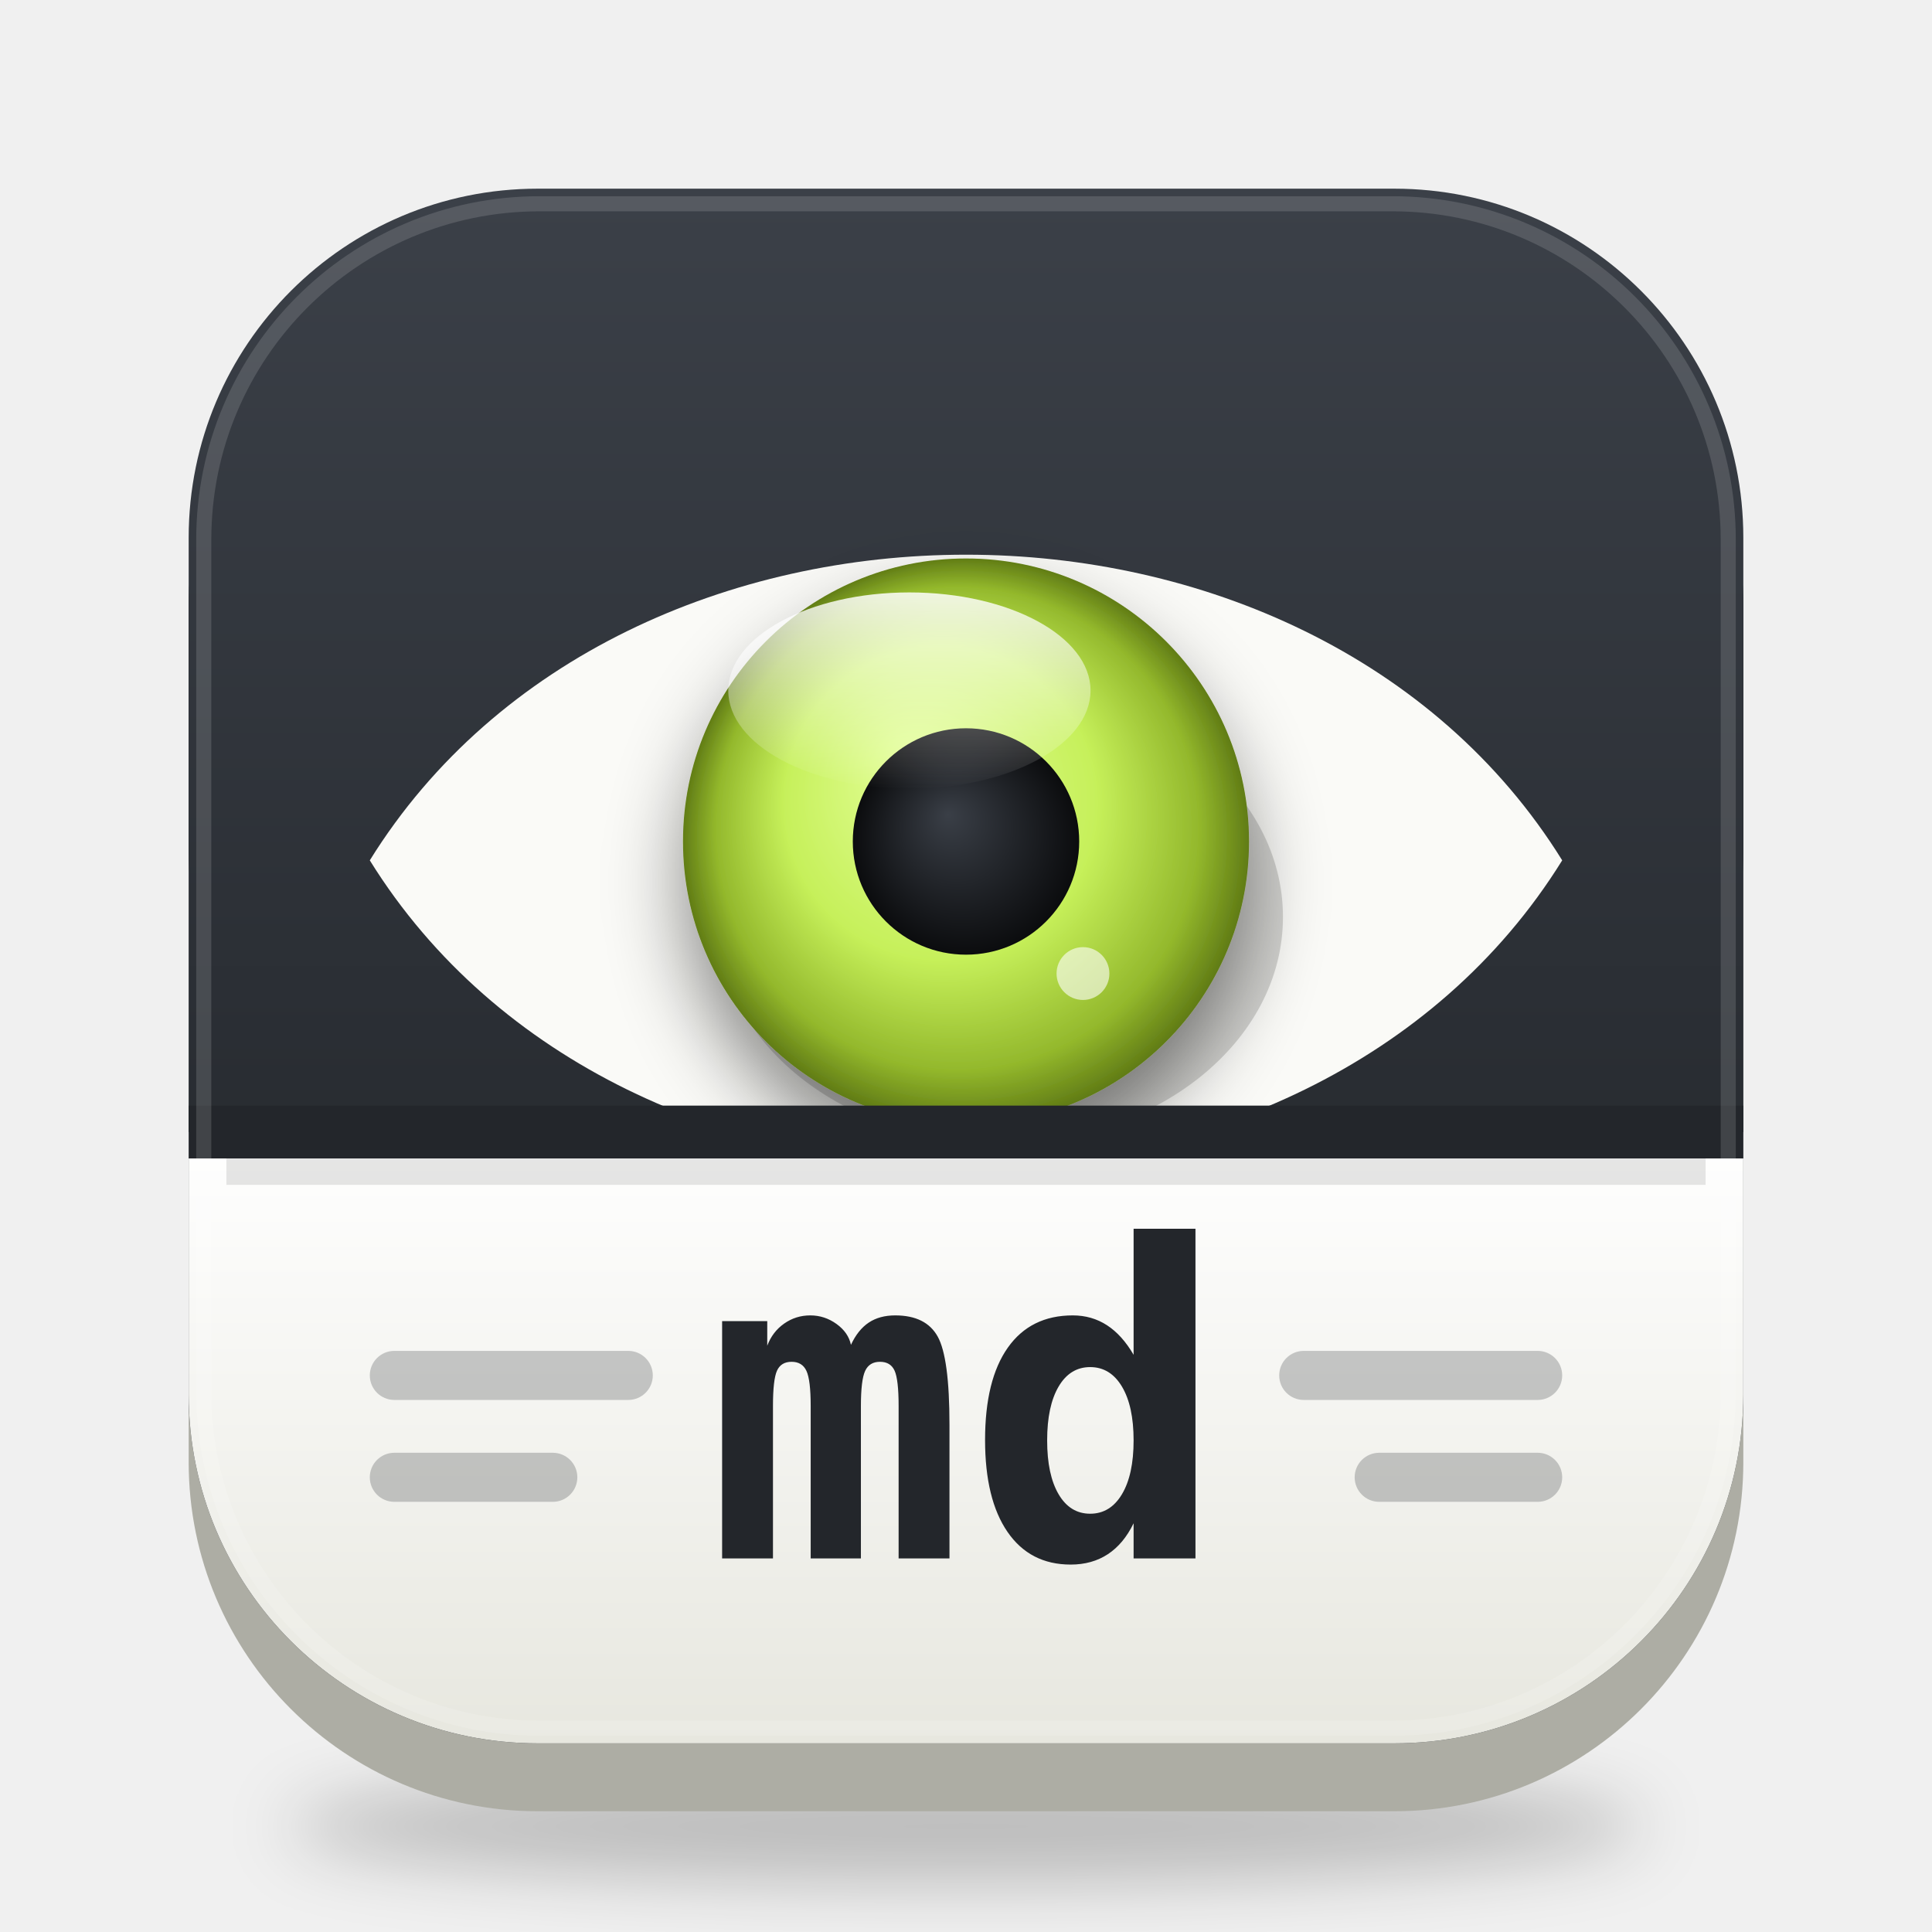
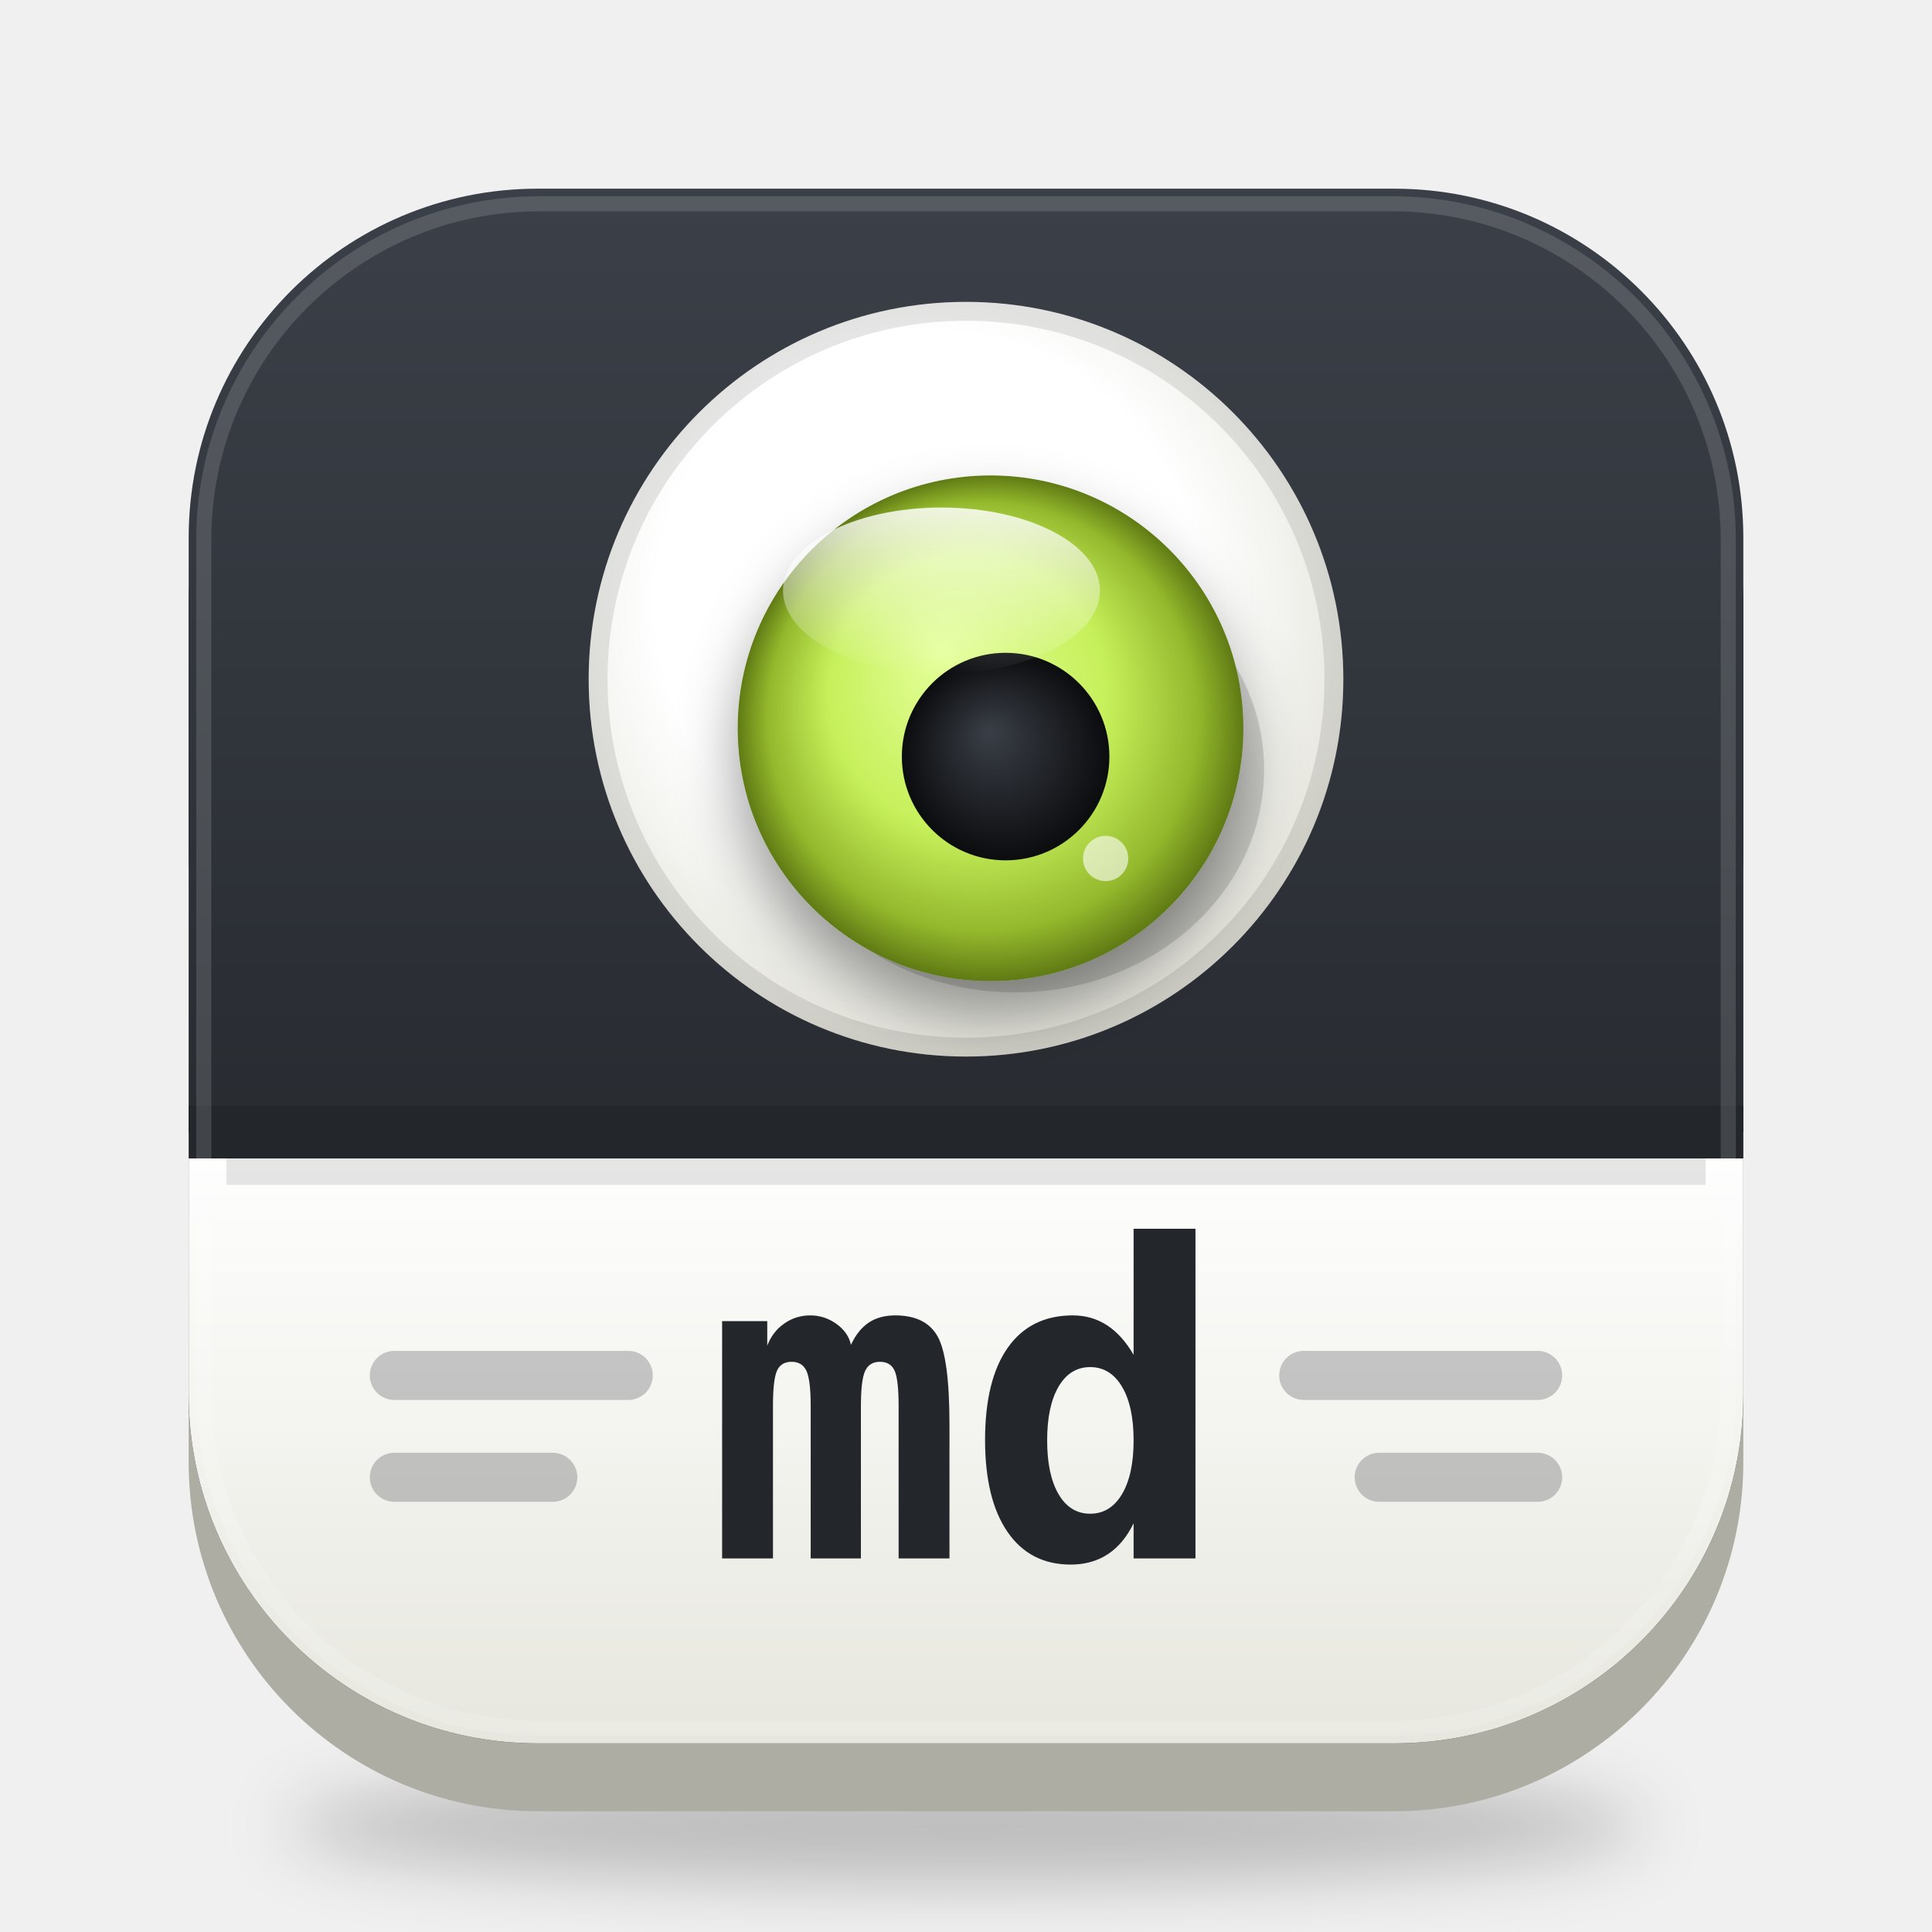
<svg xmlns="http://www.w3.org/2000/svg" viewBox="0 0 1024 1024">
  <defs>
    <linearGradient id="face" x1="0" y1="0" x2="0" y2="1">
      <stop offset="0" stop-color="#3B4048" />
      <stop offset="1" stop-color="#1C1F23" />
    </linearGradient>
+     <radialGradient id="white" cx="0.45" cy="0.4" r="0.6">
+       <stop offset="0.6" stop-color="#FFFFFF" />
+       <stop offset="1" stop-color="#E4E4DB" />
+     </radialGradient>
    <linearGradient id="paper" x1="0" y1="0" x2="0" y2="1">
      <stop offset="0" stop-color="#FFFFFF" />
      <stop offset="1" stop-color="#E7E7DF" />
    </linearGradient>
    <radialGradient id="iris" cx="0.5" cy="0.5" r="0.5" fx="0.4" fy="0.35">
      <stop offset="0" stop-color="#E4FF9A" />
      <stop offset="0.55" stop-color="#C6F05A" />
      <stop offset="0.85" stop-color="#93B82C" />
      <stop offset="1" stop-color="#5F7A15" />
    </radialGradient>
    <radialGradient id="pupil" cx="0.5" cy="0.5" r="0.5" fx="0.42" fy="0.38">
      <stop offset="0" stop-color="#3A3F47" />
      <stop offset="1" stop-color="#0B0C0E" />
    </radialGradient>
    <linearGradient id="gloss" x1="0" y1="0" x2="0" y2="1">
      <stop offset="0" stop-color="#FFFFFF" stop-opacity="0.85" />
      <stop offset="1" stop-color="#FFFFFF" stop-opacity="0" />
    </linearGradient>
    <filter id="lift" x="-30%" y="-30%" width="160%" height="170%">
-       <feDropShadow dx="0" dy="22" stdDeviation="20" flood-color="#000000" flood-opacity="0.45" />
+       <feDropShadow dx="0" dy="18" stdDeviation="16" flood-color="#000000" flood-opacity="0.4" />
    </filter>
    <filter id="floor" x="-20%" y="-50%" width="140%" height="200%">
      <feGaussianBlur stdDeviation="18" />
    </filter>
  </defs>
  <ellipse cx="512" cy="968" rx="360" ry="30" fill="#000000" opacity="0.22" filter="url(#floor)" />
  <rect x="100" y="136" width="824" height="824" rx="185" fill="#ADADA4" />
  <rect x="100" y="136" width="824" height="500" rx="185" fill="#111316" />
  <rect x="100" y="100" width="824" height="824" rx="185" fill="url(#face)" />
-   <path d="M196 456C330 240 694 240 828 456C694 672 330 672 196 456Z" fill="#FAFAF7" />
-   <ellipse cx="530" cy="486" rx="150" ry="120" fill="#000000" opacity="0.16" />
-   <circle cx="512" cy="446" r="150" fill="url(#iris)" filter="url(#lift)" />
-   <circle cx="512" cy="446" r="60" fill="url(#pupil)" />
-   <ellipse cx="482" cy="366" rx="96" ry="52" fill="url(#gloss)" />
-   <circle cx="574" cy="516" r="14" fill="#FFFFFF" opacity="0.6" />
+   <circle cx="512" cy="360" r="200" fill="url(#white)" />
+   <circle cx="512" cy="360" r="195" fill="none" stroke="#000000" stroke-opacity="0.1" stroke-width="10" />
+   <ellipse cx="538" cy="408" rx="132" ry="118" fill="#000000" opacity="0.14" />
+   <circle cx="525" cy="386" r="134" fill="url(#iris)" filter="url(#lift)" />
+   <circle cx="533" cy="401" r="55" fill="url(#pupil)" />
+   <ellipse cx="499" cy="313" rx="84" ry="44" fill="url(#gloss)" />
+   <circle cx="586" cy="455" r="12" fill="#FFFFFF" opacity="0.6" />
  <path d="M100 600H924V739A185 185 0 0 1 739 924H285A185 185 0 0 1 100 739Z" fill="url(#paper)" />
  <path d="M100 600H924" stroke="#23262B" stroke-width="28" />
  <path d="M120 621H904" stroke="#000000" stroke-opacity="0.1" stroke-width="14" />
  <path d="M451.019 712.797Q454.725 704.823 460.452 701.005Q466.18 697.187 474.49 697.187Q490.774 697.187 497.007 708.417Q503.24 719.647 503.24 755.136V826.0H476.287V745.253Q476.287 731.215 474.153 726.498Q472.02 721.781 466.404 721.781Q460.789 721.781 458.543 726.61Q456.297 731.439 456.297 745.253V826.0H429.681V745.253Q429.681 731.439 427.435 726.61Q425.188 721.781 419.573 721.781Q413.958 721.781 411.824 726.498Q409.69 731.215 409.69 745.253V826.0H382.737V700.219H406.658V713.246Q409.466 705.834 415.643 701.51Q421.819 697.187 429.456 697.187Q437.093 697.187 443.382 701.735Q449.671 706.283 451.019 712.797ZM600.833 718.075V651.254H633.626V826.0H600.833V807.357Q595.555 818.251 587.188 823.754Q578.821 829.257 567.479 829.257Q545.916 829.257 534.012 811.962Q522.107 794.667 522.107 763.222Q522.107 731.327 534.18 714.257Q546.253 697.187 568.602 697.187Q578.709 697.187 586.739 702.409Q594.769 707.631 600.833 718.075ZM555.013 763.446Q555.013 781.64 561.077 791.972Q567.142 802.304 577.811 802.304Q588.479 802.304 594.656 791.972Q600.833 781.64 600.833 763.446Q600.833 745.253 594.656 734.921Q588.479 724.589 577.811 724.589Q567.142 724.589 561.077 734.921Q555.013 745.253 555.013 763.446Z" fill="#23262B" />
  <g fill="#23262B" fill-opacity="0.24">
    <rect x="196" y="716" width="150" height="26" rx="13" />
    <rect x="196" y="770" width="110" height="26" rx="13" />
    <rect x="678" y="716" width="150" height="26" rx="13" />
    <rect x="718" y="770" width="110" height="26" rx="13" />
  </g>
  <rect x="108" y="108" width="808" height="808" rx="178" fill="none" stroke="#FFFFFF" stroke-opacity="0.14" stroke-width="8" />
</svg>
